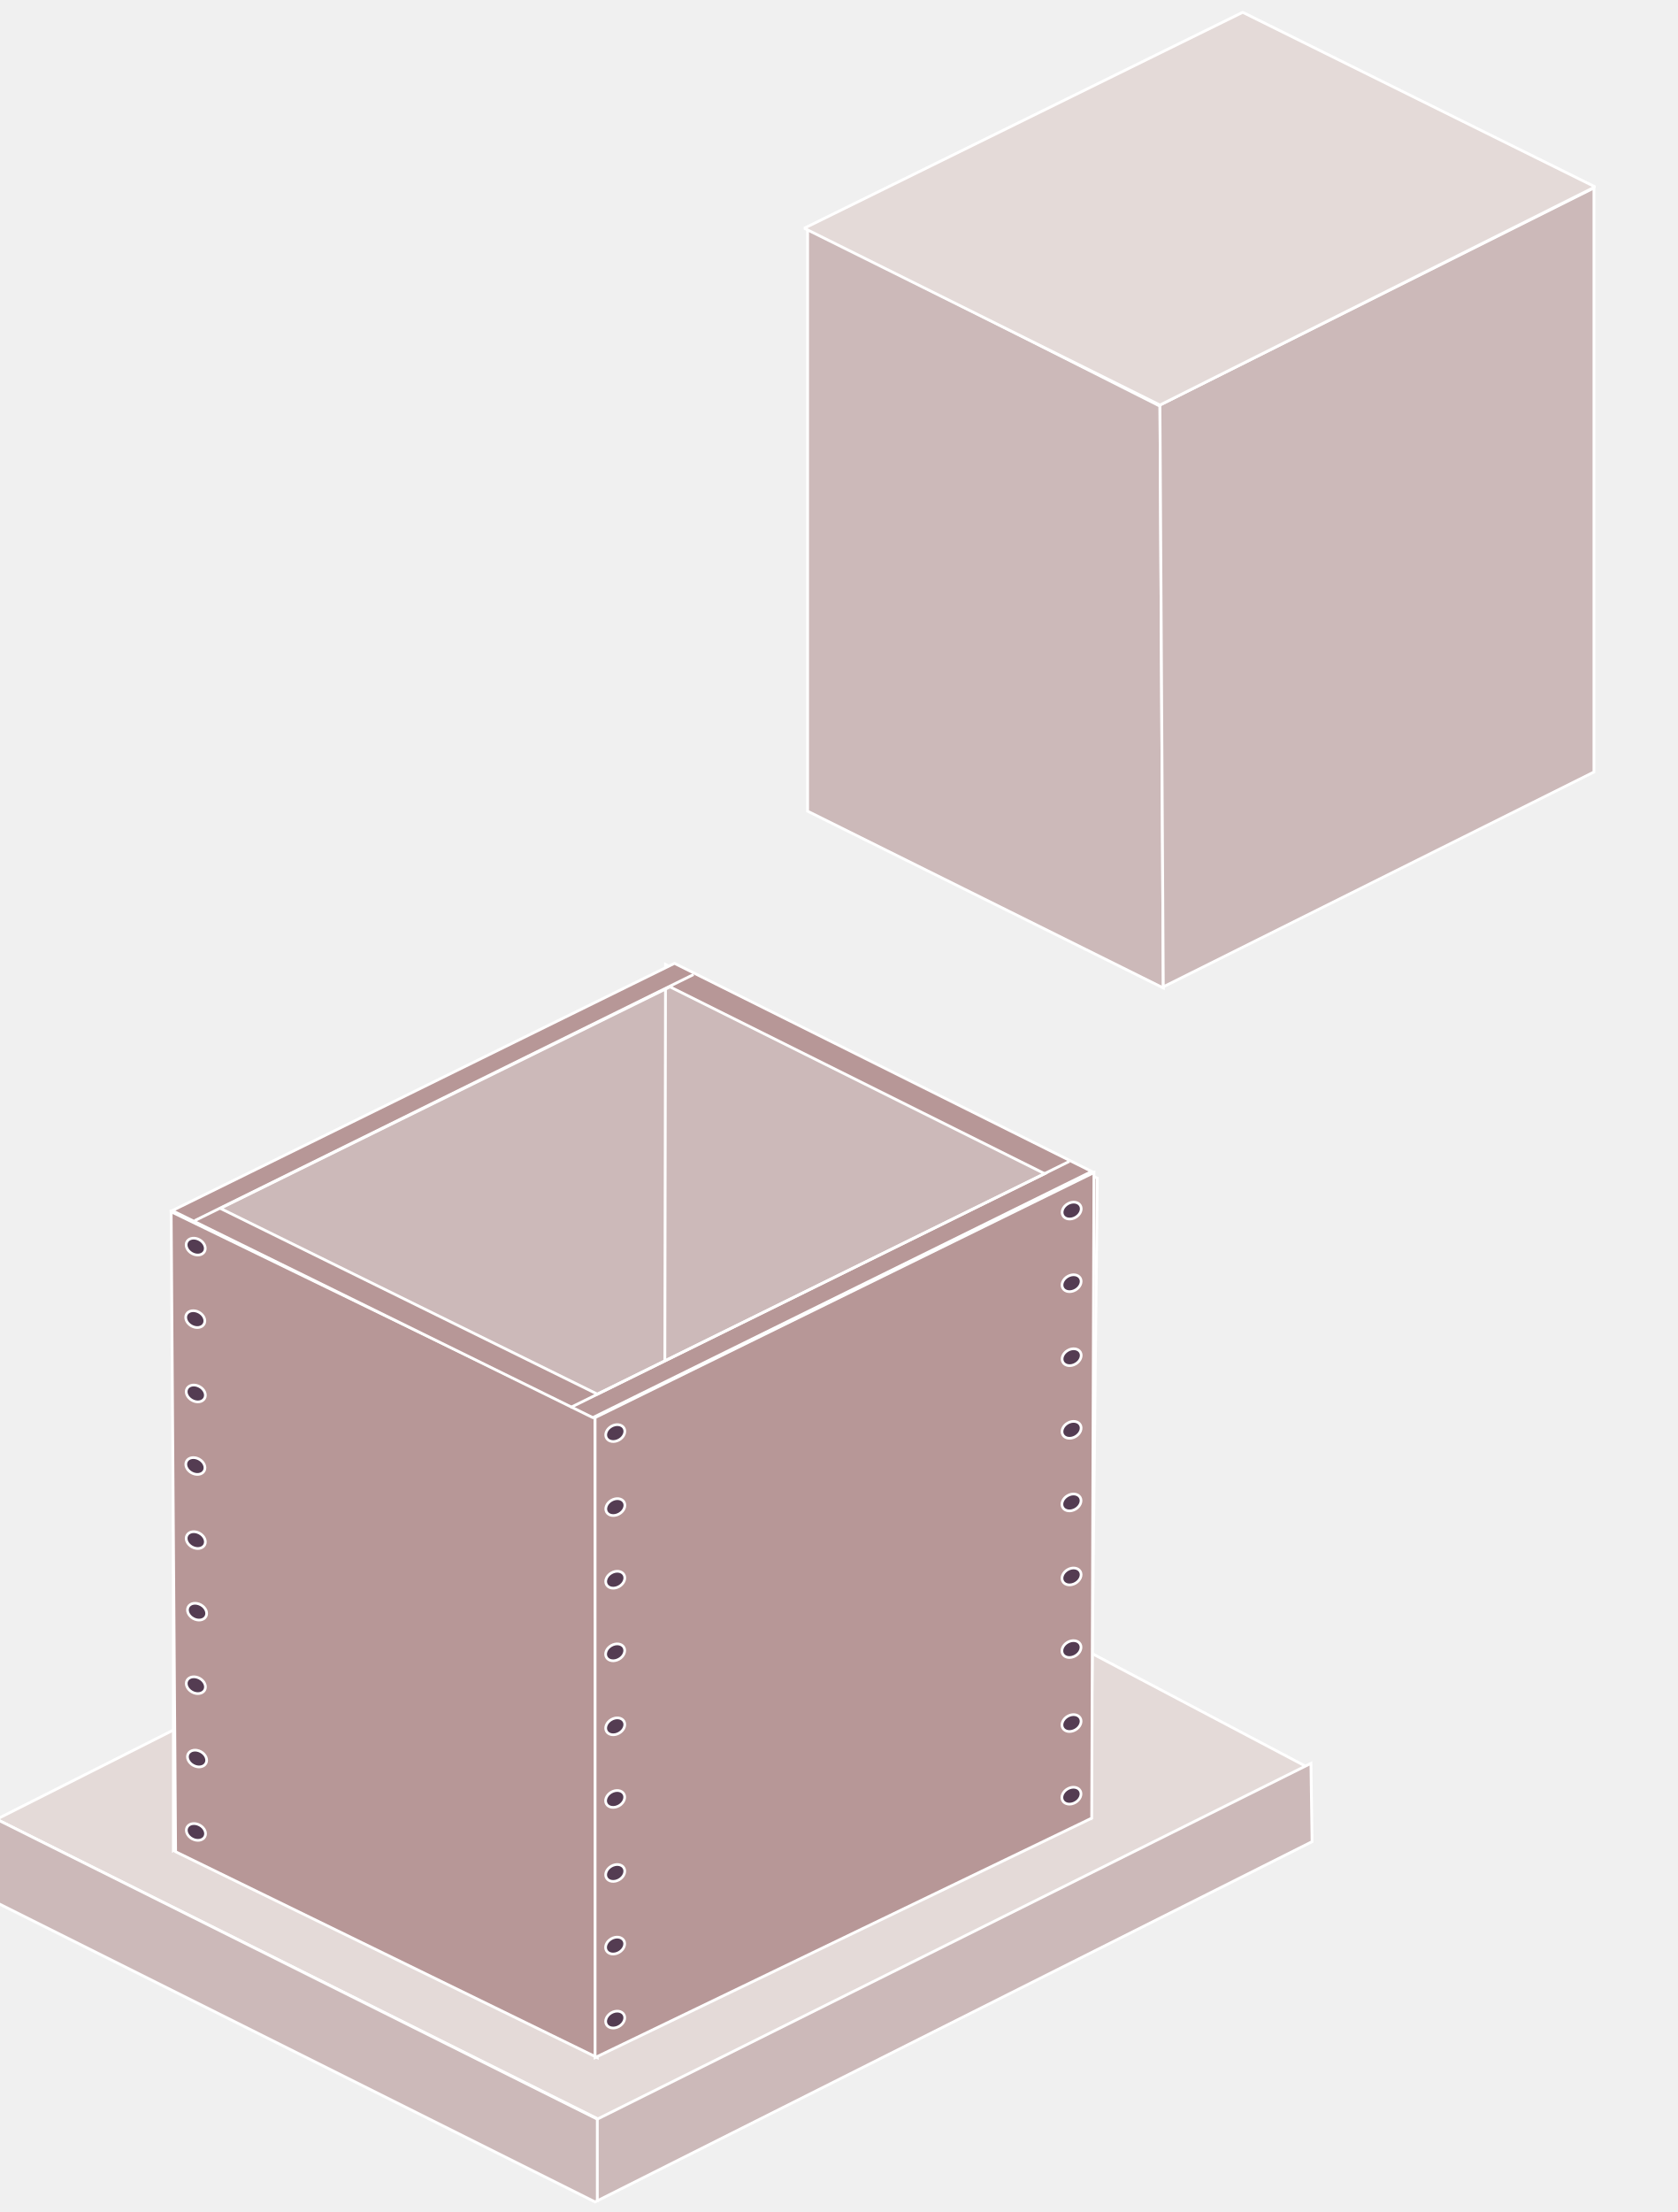
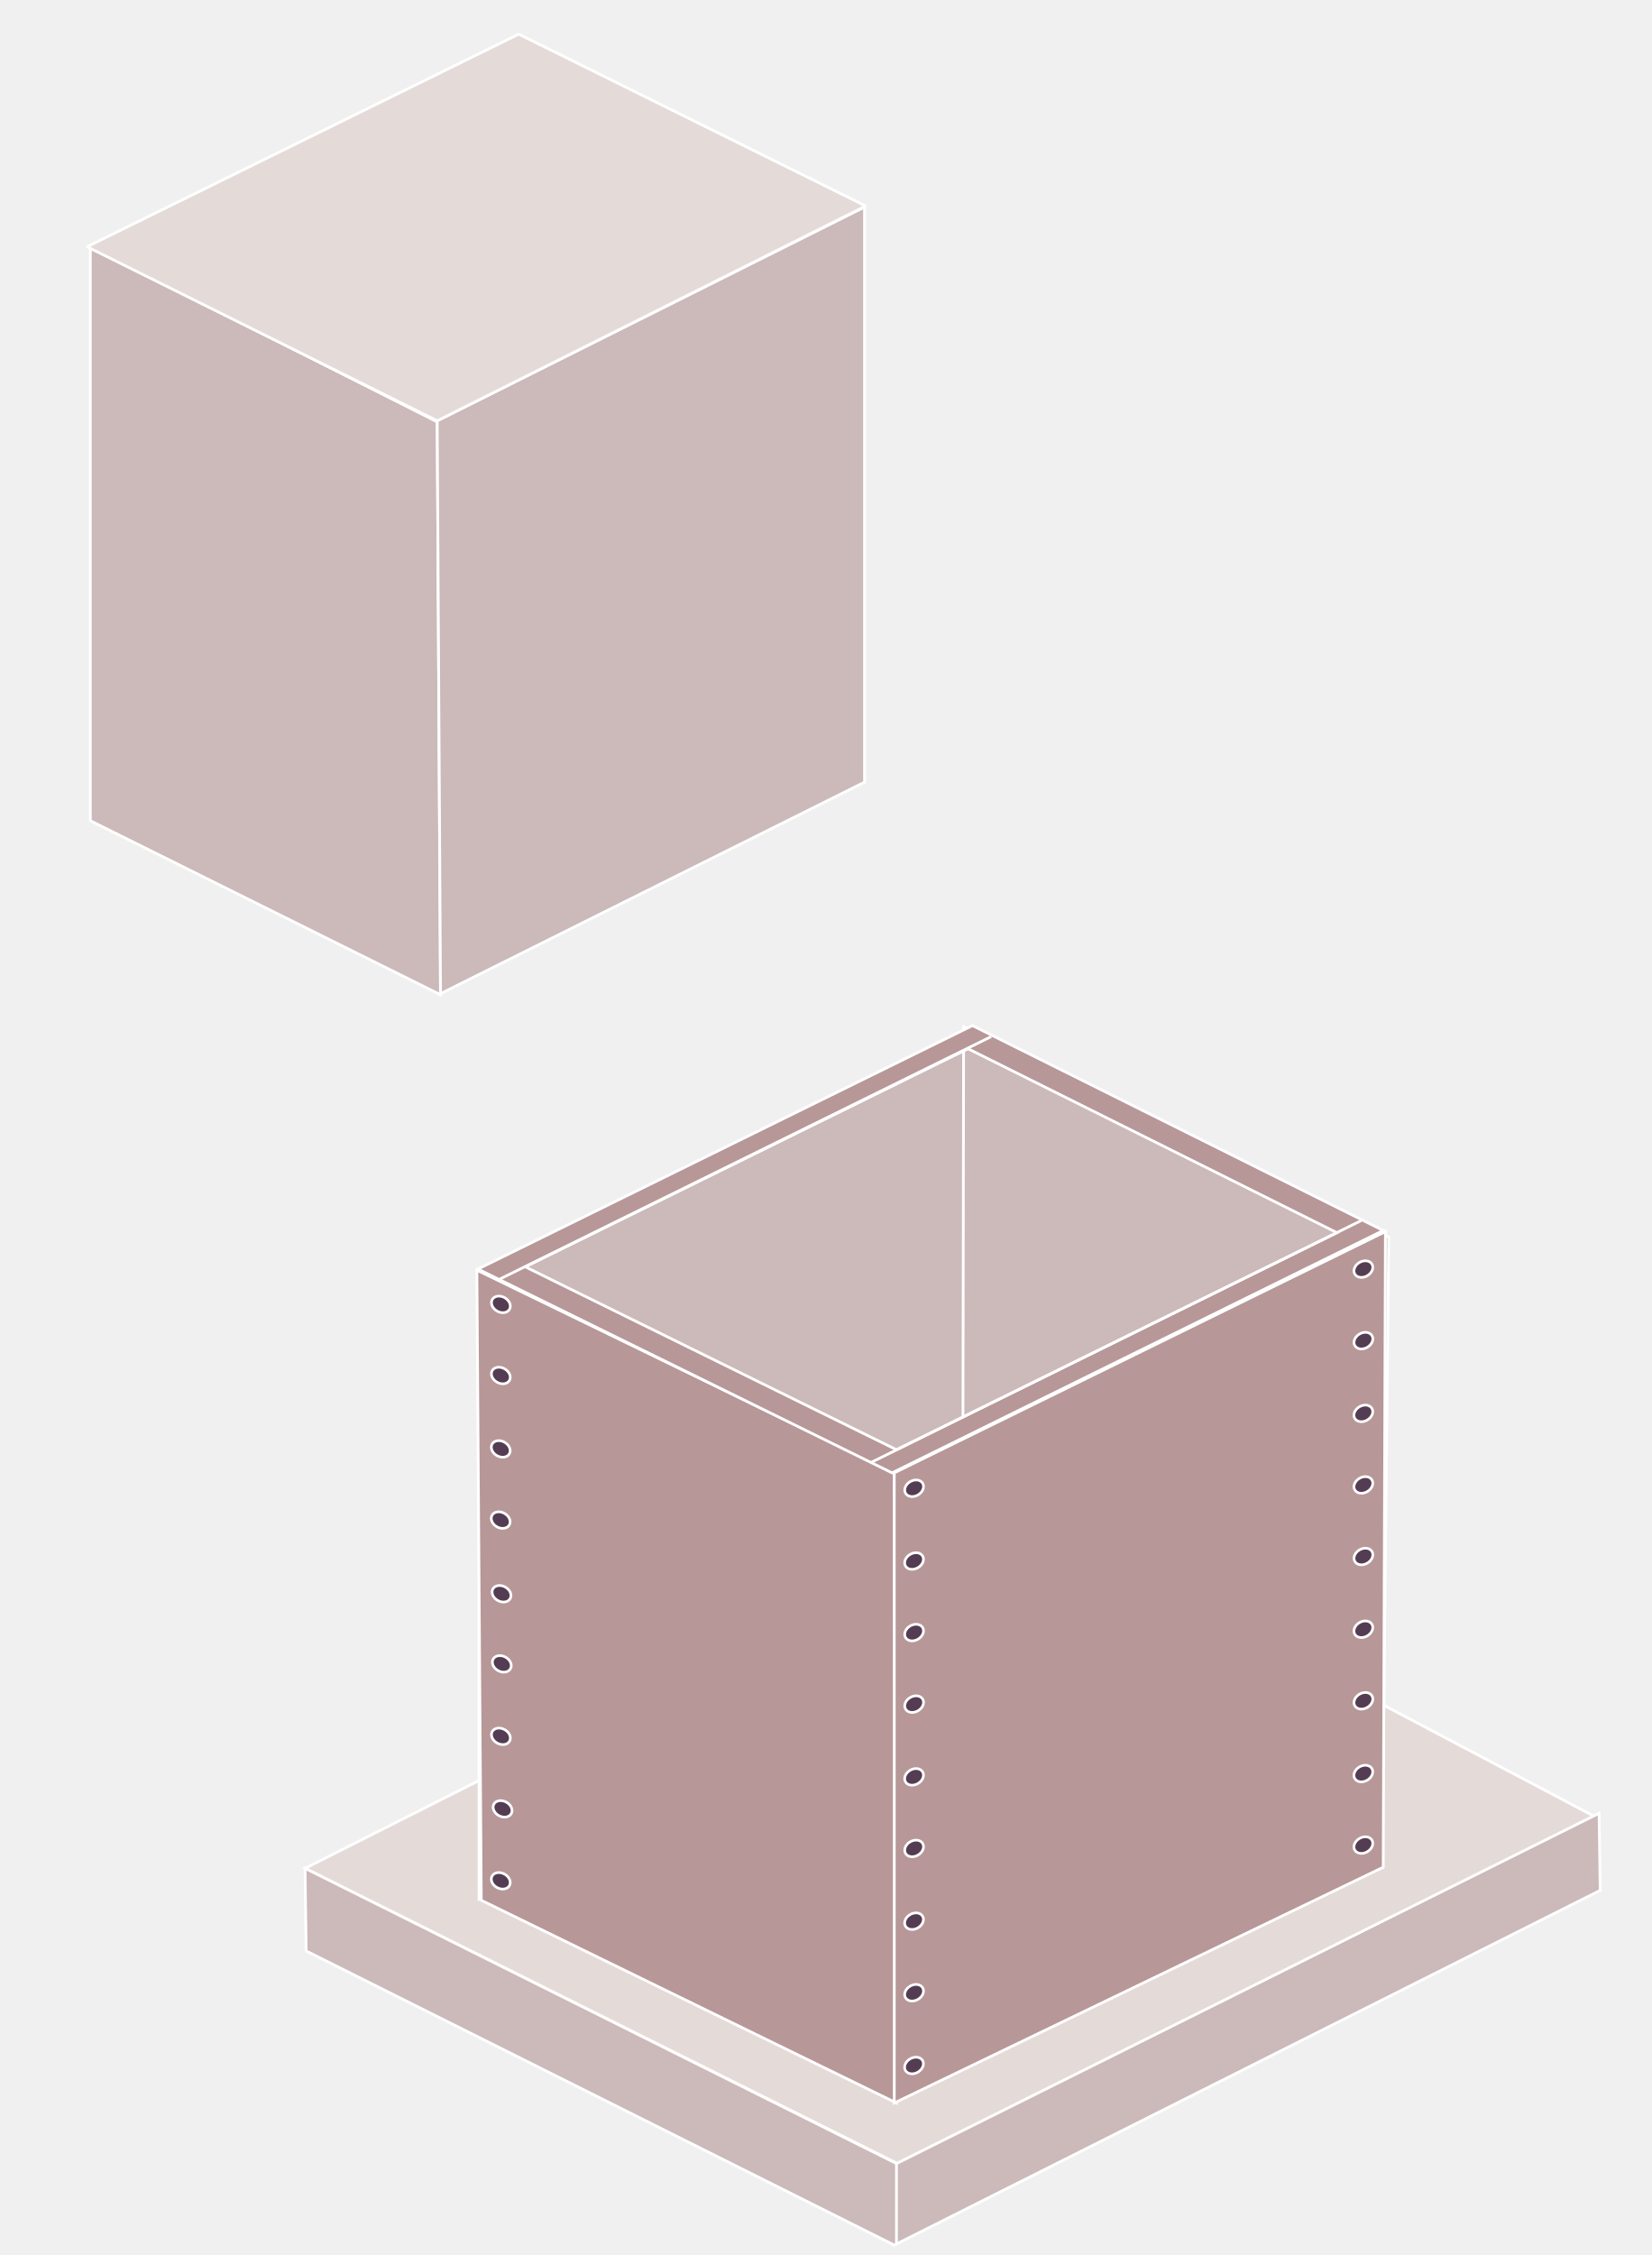
- <svg xmlns="http://www.w3.org/2000/svg" version="1.1" id="Layer_1" x="0px" y="0px" viewBox="0 0 150 197.7" style="enable-background:new 0 0 150 197.7;" xml:space="preserve">
+ <svg xmlns="http://www.w3.org/2000/svg" version="1.1" id="Layer_1" x="0px" y="0px" viewBox="0 0 150 204.7" style="enable-background:new 0 0 150 204.7;" xml:space="preserve">
  <style type="text/css">
	.st0{fill:#CCB9B9;stroke:#FFFFFF;stroke-width:0.25;stroke-miterlimit:10;}
	.st1{fill:#E4DAD8;stroke:#FFFFFF;stroke-width:0.25;stroke-linejoin:bevel;stroke-miterlimit:10;}
	.st2{fill:#E4DAD8;stroke:#FFFFFF;stroke-width:0.25;stroke-miterlimit:10;}
	.st3{fill:none;stroke:#FFFFFF;stroke-width:0.25;stroke-miterlimit:10;}
	.st4{fill:#B79797;stroke:#FFFFFF;stroke-width:0.25;stroke-miterlimit:10;}
	.st5{fill:#543C52;stroke:#FFFFFF;stroke-width:0.241;stroke-miterlimit:10;}
	.st6{fill:#543C52;stroke:#FFFFFF;stroke-width:0.241;stroke-miterlimit:10;}
	.st7{fill:#543C52;stroke:#FFFFFF;stroke-width:0.241;stroke-miterlimit:10;}
- 	.st8{fill:#543C52;stroke:#FFFFFF;stroke-width:0.241;stroke-miterlimit:10;}
+ 	.st8{fill:#543C52;stroke:#FFFFFF;stroke-width:0.241;stroke-miterlimit:10.001;}
	.st9{fill:#543C52;stroke:#FFFFFF;stroke-width:0.241;stroke-miterlimit:10.001;}
- 	.st10{fill:#543C52;stroke:#FFFFFF;stroke-width:0.241;stroke-miterlimit:10;}
+ 	.st10{fill:#543C52;stroke:#FFFFFF;stroke-width:0.241;stroke-miterlimit:9.999;}
	.st11{fill:#543C52;stroke:#FFFFFF;stroke-width:0.241;stroke-miterlimit:10;}
	.st12{fill:#543C52;stroke:#FFFFFF;stroke-width:0.241;stroke-miterlimit:10;}
</style>
  <g>
-     <g>
-       <polygon class="st0" points="72.2,72.5 72.2,20.4 103.7,36.3 104,88.3   " />
-       <polygon class="st0" points="104,88.2 142.5,69 142.5,16.8 103.7,36.2   " />
-       <polygon class="st1" points="71.9,20.4 103.7,36.2 142.6,16.7 111.1,1.1   " />
-     </g>
-     <polygon class="st2" points="53.7,189.5 116.8,157.9 64.1,130.1 -0.3,162.6  " />
-     <polygon class="st0" points="-0.3,162.6 -0.2,170.1 53.2,196.8 117.3,164.6 117.2,157.6 53.4,189.4  " />
-     <line class="st3" x1="53.4" y1="189.4" x2="53.4" y2="196.8" />
-     <polygon class="st0" points="15.5,145.7 15.5,165.4 60.1,143.3 60.1,86.3 15.5,108.3  " />
-     <polygon class="st4" points="15.7,165.5 15.3,108.3 53.2,126.7 53.4,183.9  " />
-     <polygon class="st0" points="59.4,143.2 59.5,86.2 98.1,105.3 97.5,162.5  " />
-     <polygon class="st4" points="53.2,164.2 53.2,183.9 97.6,162.5 97.8,104.8 53.2,126.7  " />
-     <path class="st4" d="M60.3,86.1l-44.9,22.1L53,126.7l44.6-22L60.3,86.1z M19.7,108l40.2-19.8l33.5,16.7l-40,19.7L19.7,108z" />
-     <g>
-       <ellipse transform="matrix(0.866 -0.5 0.5 0.866 -56.6739 44.6493)" class="st5" cx="55" cy="128.1" rx="0.9" ry="0.7" />
-       <ellipse transform="matrix(0.866 -0.5 0.5 0.866 -59.9681 45.5476)" class="st5" cx="55" cy="134.7" rx="0.9" ry="0.7" />
-       <ellipse transform="matrix(0.866 -0.5 0.5 0.866 -63.2257 46.4092)" class="st5" cx="55" cy="141.2" rx="0.9" ry="0.7" />
-       <ellipse transform="matrix(0.866 -0.5 0.5 0.866 -66.4832 47.2709)" class="st5" cx="55" cy="147.7" rx="0.9" ry="0.7" />
-       <ellipse transform="matrix(0.866 -0.5 0.5 0.866 -69.7774 48.1692)" class="st5" cx="55" cy="154.3" rx="0.9" ry="0.7" />
-       <ellipse transform="matrix(0.866 -0.5 0.5 0.866 -73.0349 49.0309)" class="st5" cx="55" cy="160.8" rx="0.9" ry="0.7" />
-       <ellipse transform="matrix(0.866 -0.5 0.5 0.866 -76.3291 49.9292)" class="st5" cx="55" cy="167.4" rx="0.9" ry="0.7" />
-       <ellipse transform="matrix(0.866 -0.5 0.5 0.866 -79.5867 50.7909)" class="st5" cx="55" cy="173.9" rx="0.9" ry="0.7" />
-       <ellipse transform="matrix(0.866 -0.5 0.5 0.866 -82.8808 51.6891)" class="st5" cx="55" cy="180.5" rx="0.9" ry="0.7" />
-     </g>
-     <g>
-       <ellipse transform="matrix(0.4936 -0.8697 0.8697 0.4936 -88.026 71.6491)" class="st6" cx="17.5" cy="111.4" rx="0.7" ry="0.9" />
-       <ellipse transform="matrix(0.4911 -0.8711 0.8711 0.4911 -93.8397 75.242)" class="st7" cx="17.5" cy="117.9" rx="0.7" ry="0.9" />
-       <ellipse transform="matrix(0.4887 -0.8725 0.8725 0.4887 -99.6745 78.9673)" class="st8" cx="17.5" cy="124.5" rx="0.7" ry="0.9" />
-       <ellipse transform="matrix(0.4862 -0.8739 0.8739 0.4862 -105.5222 82.6279)" class="st9" cx="17.5" cy="131" rx="0.7" ry="0.9" />
-       <ellipse transform="matrix(0.4837 -0.8752 0.8752 0.4837 -111.3902 86.4069)" class="st10" cx="17.5" cy="137.6" rx="0.7" ry="0.9" />
-       <ellipse transform="matrix(0.4812 -0.8766 0.8766 0.4812 -117.1695 90.1322)" class="st11" cx="17.6" cy="144.1" rx="0.7" ry="0.9" />
-       <ellipse transform="matrix(0.4788 -0.8779 0.8779 0.4788 -123.081 93.8731)" class="st5" cx="17.5" cy="150.6" rx="0.7" ry="0.9" />
-       <ellipse transform="matrix(0.4763 -0.8793 0.8793 0.4763 -128.9912 97.772)" class="st12" cx="17.6" cy="157.2" rx="0.7" ry="0.9" />
-       <ellipse transform="matrix(0.4738 -0.8806 0.8806 0.4738 -134.9287 101.5832)" class="st10" cx="17.5" cy="163.7" rx="0.7" ry="0.9" />
-     </g>
-     <g>
-       <ellipse transform="matrix(0.866 -0.5 0.5 0.866 -41.2548 62.396)" class="st5" cx="95.8" cy="108.2" rx="0.9" ry="0.7" />
-       <ellipse transform="matrix(0.866 -0.5 0.5 0.866 -44.5124 63.2576)" class="st5" cx="95.8" cy="114.7" rx="0.9" ry="0.7" />
-       <ellipse transform="matrix(0.866 -0.5 0.5 0.866 -47.8065 64.1559)" class="st5" cx="95.8" cy="121.3" rx="0.9" ry="0.7" />
-       <ellipse transform="matrix(0.866 -0.5 0.5 0.866 -51.0641 65.0176)" class="st5" cx="95.8" cy="127.8" rx="0.9" ry="0.7" />
-       <ellipse transform="matrix(0.866 -0.5 0.5 0.866 -54.3216 65.8793)" class="st5" cx="95.8" cy="134.3" rx="0.9" ry="0.7" />
-       <ellipse transform="matrix(0.866 -0.5 0.5 0.866 -57.6157 66.7776)" class="st5" cx="95.8" cy="140.9" rx="0.9" ry="0.7" />
-       <ellipse transform="matrix(0.866 -0.5 0.5 0.866 -60.8733 67.6392)" class="st5" cx="95.8" cy="147.4" rx="0.9" ry="0.7" />
-       <ellipse transform="matrix(0.866 -0.5 0.5 0.866 -64.1675 68.5375)" class="st5" cx="95.8" cy="154" rx="0.9" ry="0.7" />
-       <ellipse transform="matrix(0.866 -0.5 0.5 0.866 -67.425 69.3992)" class="st5" cx="95.8" cy="160.5" rx="0.9" ry="0.7" />
-     </g>
-     <line class="st3" x1="51" y1="125.8" x2="95.6" y2="103.8" />
-     <line class="st3" x1="17.4" y1="109.1" x2="62" y2="87.1" />
+     <polygon class="st0" points="8.2,74.5 8.2,22.4 39.7,38.3 40,90.3  " />
+     <polygon class="st0" points="40,90.2 78.5,71 78.5,18.8 39.7,38.2  " />
+     <polygon class="st1" points="7.9,22.4 39.7,38.2 78.6,18.7 47.1,3.1  " />
  </g>
+   <polygon class="st2" points="81.7,196.5 144.8,164.9 92.1,137.1 27.7,169.6 " />
+   <polygon class="st0" points="27.7,169.6 27.8,177.1 81.2,203.8 145.3,171.6 145.2,164.6 81.4,196.4 " />
+   <line class="st3" x1="81.4" y1="196.4" x2="81.4" y2="203.8" />
+   <polygon class="st0" points="43.5,152.7 43.5,172.4 88.1,150.3 88.1,93.3 43.5,115.3 " />
+   <polygon class="st4" points="43.7,172.5 43.3,115.3 81.2,133.7 81.4,190.9 " />
+   <polygon class="st0" points="87.4,150.2 87.5,93.2 126.1,112.3 125.5,169.5 " />
+   <polygon class="st4" points="81.2,171.2 81.2,190.9 125.6,169.5 125.8,111.8 81.2,133.7 " />
+   <path class="st4" d="M88.3,93.1l-44.9,22.1L81,133.7l44.6-22L88.3,93.1z M47.7,115l40.2-19.8l33.5,16.7l-40,19.7L47.7,115z" />
+   <g>
+     <ellipse transform="matrix(0.866 -0.5 0.5 0.866 -56.4244 59.6032)" class="st5" cx="83" cy="135.1" rx="0.9" ry="0.7" />
+     <ellipse transform="matrix(0.866 -0.5 0.5 0.866 -59.7307 60.4923)" class="st5" cx="83" cy="141.7" rx="0.9" ry="0.7" />
+     <ellipse transform="matrix(0.866 -0.5 0.5 0.866 -62.9771 61.3581)" class="st5" cx="83" cy="148.2" rx="0.9" ry="0.7" />
+     <ellipse transform="matrix(0.866 -0.5 0.5 0.866 -66.2235 62.224)" class="st5" cx="83" cy="154.7" rx="0.9" ry="0.7" />
+     <ellipse transform="matrix(0.866 -0.5 0.5 0.866 -69.5297 63.113)" class="st5" cx="83" cy="161.3" rx="0.9" ry="0.7" />
+     <ellipse transform="matrix(0.866 -0.5 0.5 0.866 -72.7762 63.9789)" class="st5" cx="83" cy="167.8" rx="0.9" ry="0.7" />
+     <ellipse transform="matrix(0.866 -0.5 0.5 0.866 -76.0824 64.8679)" class="st5" cx="83" cy="174.4" rx="0.9" ry="0.7" />
+     <ellipse transform="matrix(0.866 -0.5 0.5 0.866 -79.3288 65.7337)" class="st5" cx="83" cy="180.9" rx="0.9" ry="0.7" />
+     <ellipse transform="matrix(0.866 -0.5 0.5 0.866 -82.635 66.6228)" class="st5" cx="83" cy="187.5" rx="0.9" ry="0.7" />
+   </g>
+   <g>
+     <ellipse transform="matrix(0.4936 -0.8697 0.8697 0.4936 -79.95 99.5369)" class="st6" cx="45.5" cy="118.4" rx="0.7" ry="0.9" />
+     <ellipse transform="matrix(0.4911 -0.8711 0.8711 0.4911 -85.6701 103.1608)" class="st7" cx="45.5" cy="124.9" rx="0.7" ry="0.9" />
+     <ellipse transform="matrix(0.4887 -0.8725 0.8725 0.4887 -91.5021 106.9628)" class="st8" cx="45.5" cy="131.5" rx="0.7" ry="0.9" />
+     <ellipse transform="matrix(0.4862 -0.8739 0.8739 0.4862 -97.258 110.6555)" class="st9" cx="45.5" cy="138" rx="0.7" ry="0.9" />
+     <ellipse transform="matrix(0.4837 -0.8752 0.8752 0.4837 -103.1115 114.5066)" class="st10" cx="45.5" cy="144.7" rx="0.7" ry="0.9" />
+     <ellipse transform="matrix(0.4812 -0.8766 0.8766 0.4812 -108.7449 118.3526)" class="st11" cx="45.6" cy="151" rx="0.7" ry="0.9" />
+     <ellipse transform="matrix(0.4788 -0.8779 0.8779 0.4788 -114.6597 122.1046)" class="st5" cx="45.5" cy="157.6" rx="0.7" ry="0.9" />
+     <ellipse transform="matrix(0.4763 -0.8793 0.8793 0.4763 -120.4667 126.0907)" class="st12" cx="45.6" cy="164.2" rx="0.7" ry="0.9" />
+     <ellipse transform="matrix(0.4738 -0.8806 0.8806 0.4738 -126.4059 129.9236)" class="st10" cx="45.5" cy="170.7" rx="0.7" ry="0.9" />
+   </g>
+   <g>
+     <ellipse transform="matrix(0.866 -0.5 0.5 0.866 -41.0142 77.3402)" class="st5" cx="123.8" cy="115.2" rx="0.9" ry="0.7" />
+     <ellipse transform="matrix(0.866 -0.5 0.5 0.866 -44.2606 78.206)" class="st5" cx="123.8" cy="121.7" rx="0.9" ry="0.7" />
+     <ellipse transform="matrix(0.866 -0.5 0.5 0.866 -47.5668 79.0951)" class="st5" cx="123.8" cy="128.3" rx="0.9" ry="0.7" />
+     <ellipse transform="matrix(0.866 -0.5 0.5 0.866 -50.8132 79.9609)" class="st5" cx="123.8" cy="134.8" rx="0.9" ry="0.7" />
+     <ellipse transform="matrix(0.866 -0.5 0.5 0.866 -54.0597 80.8268)" class="st5" cx="123.8" cy="141.3" rx="0.9" ry="0.7" />
+     <ellipse transform="matrix(0.866 -0.5 0.5 0.866 -57.3659 81.7159)" class="st5" cx="123.8" cy="147.9" rx="0.9" ry="0.7" />
+     <ellipse transform="matrix(0.866 -0.5 0.5 0.866 -60.6123 82.5817)" class="st5" cx="123.8" cy="154.4" rx="0.9" ry="0.7" />
+     <ellipse transform="matrix(0.866 -0.5 0.5 0.866 -63.9185 83.4707)" class="st5" cx="123.8" cy="161" rx="0.9" ry="0.7" />
+     <ellipse transform="matrix(0.866 -0.5 0.5 0.866 -67.165 84.3366)" class="st5" cx="123.8" cy="167.5" rx="0.9" ry="0.7" />
+   </g>
+   <line class="st3" x1="79" y1="132.8" x2="123.6" y2="110.8" />
+   <line class="st3" x1="45.4" y1="116.1" x2="90" y2="94.1" />
</svg>
